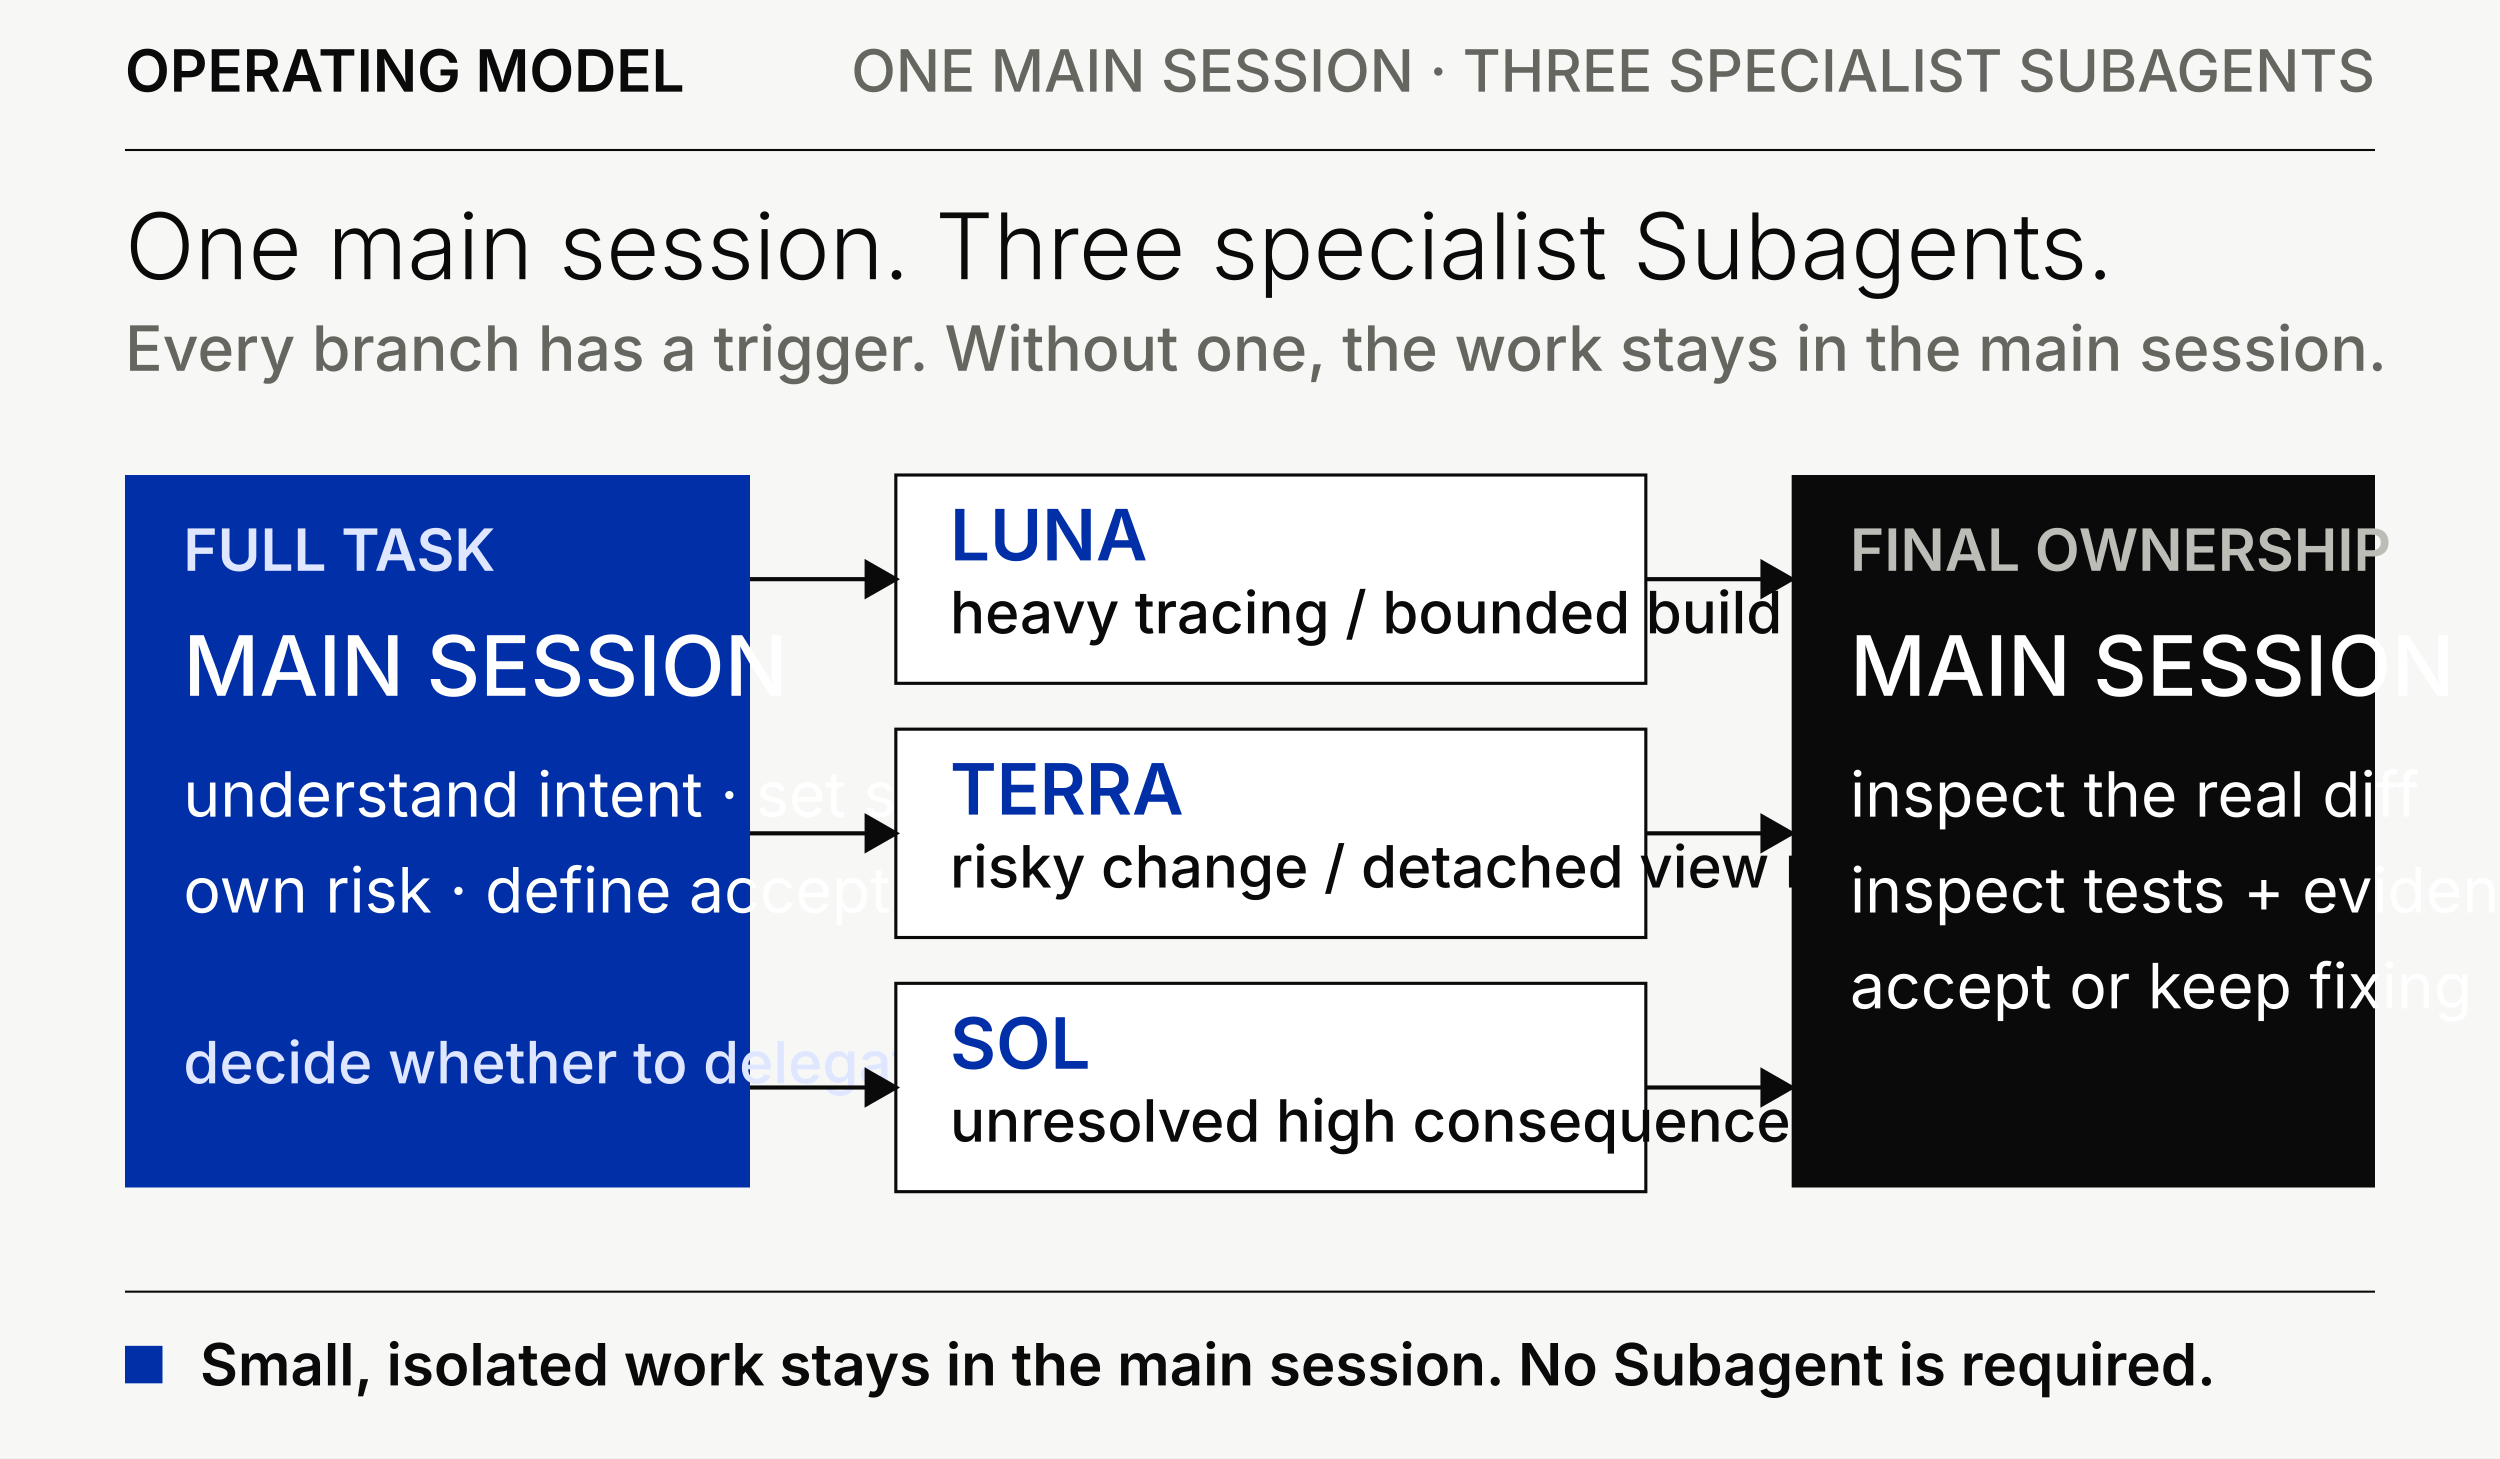
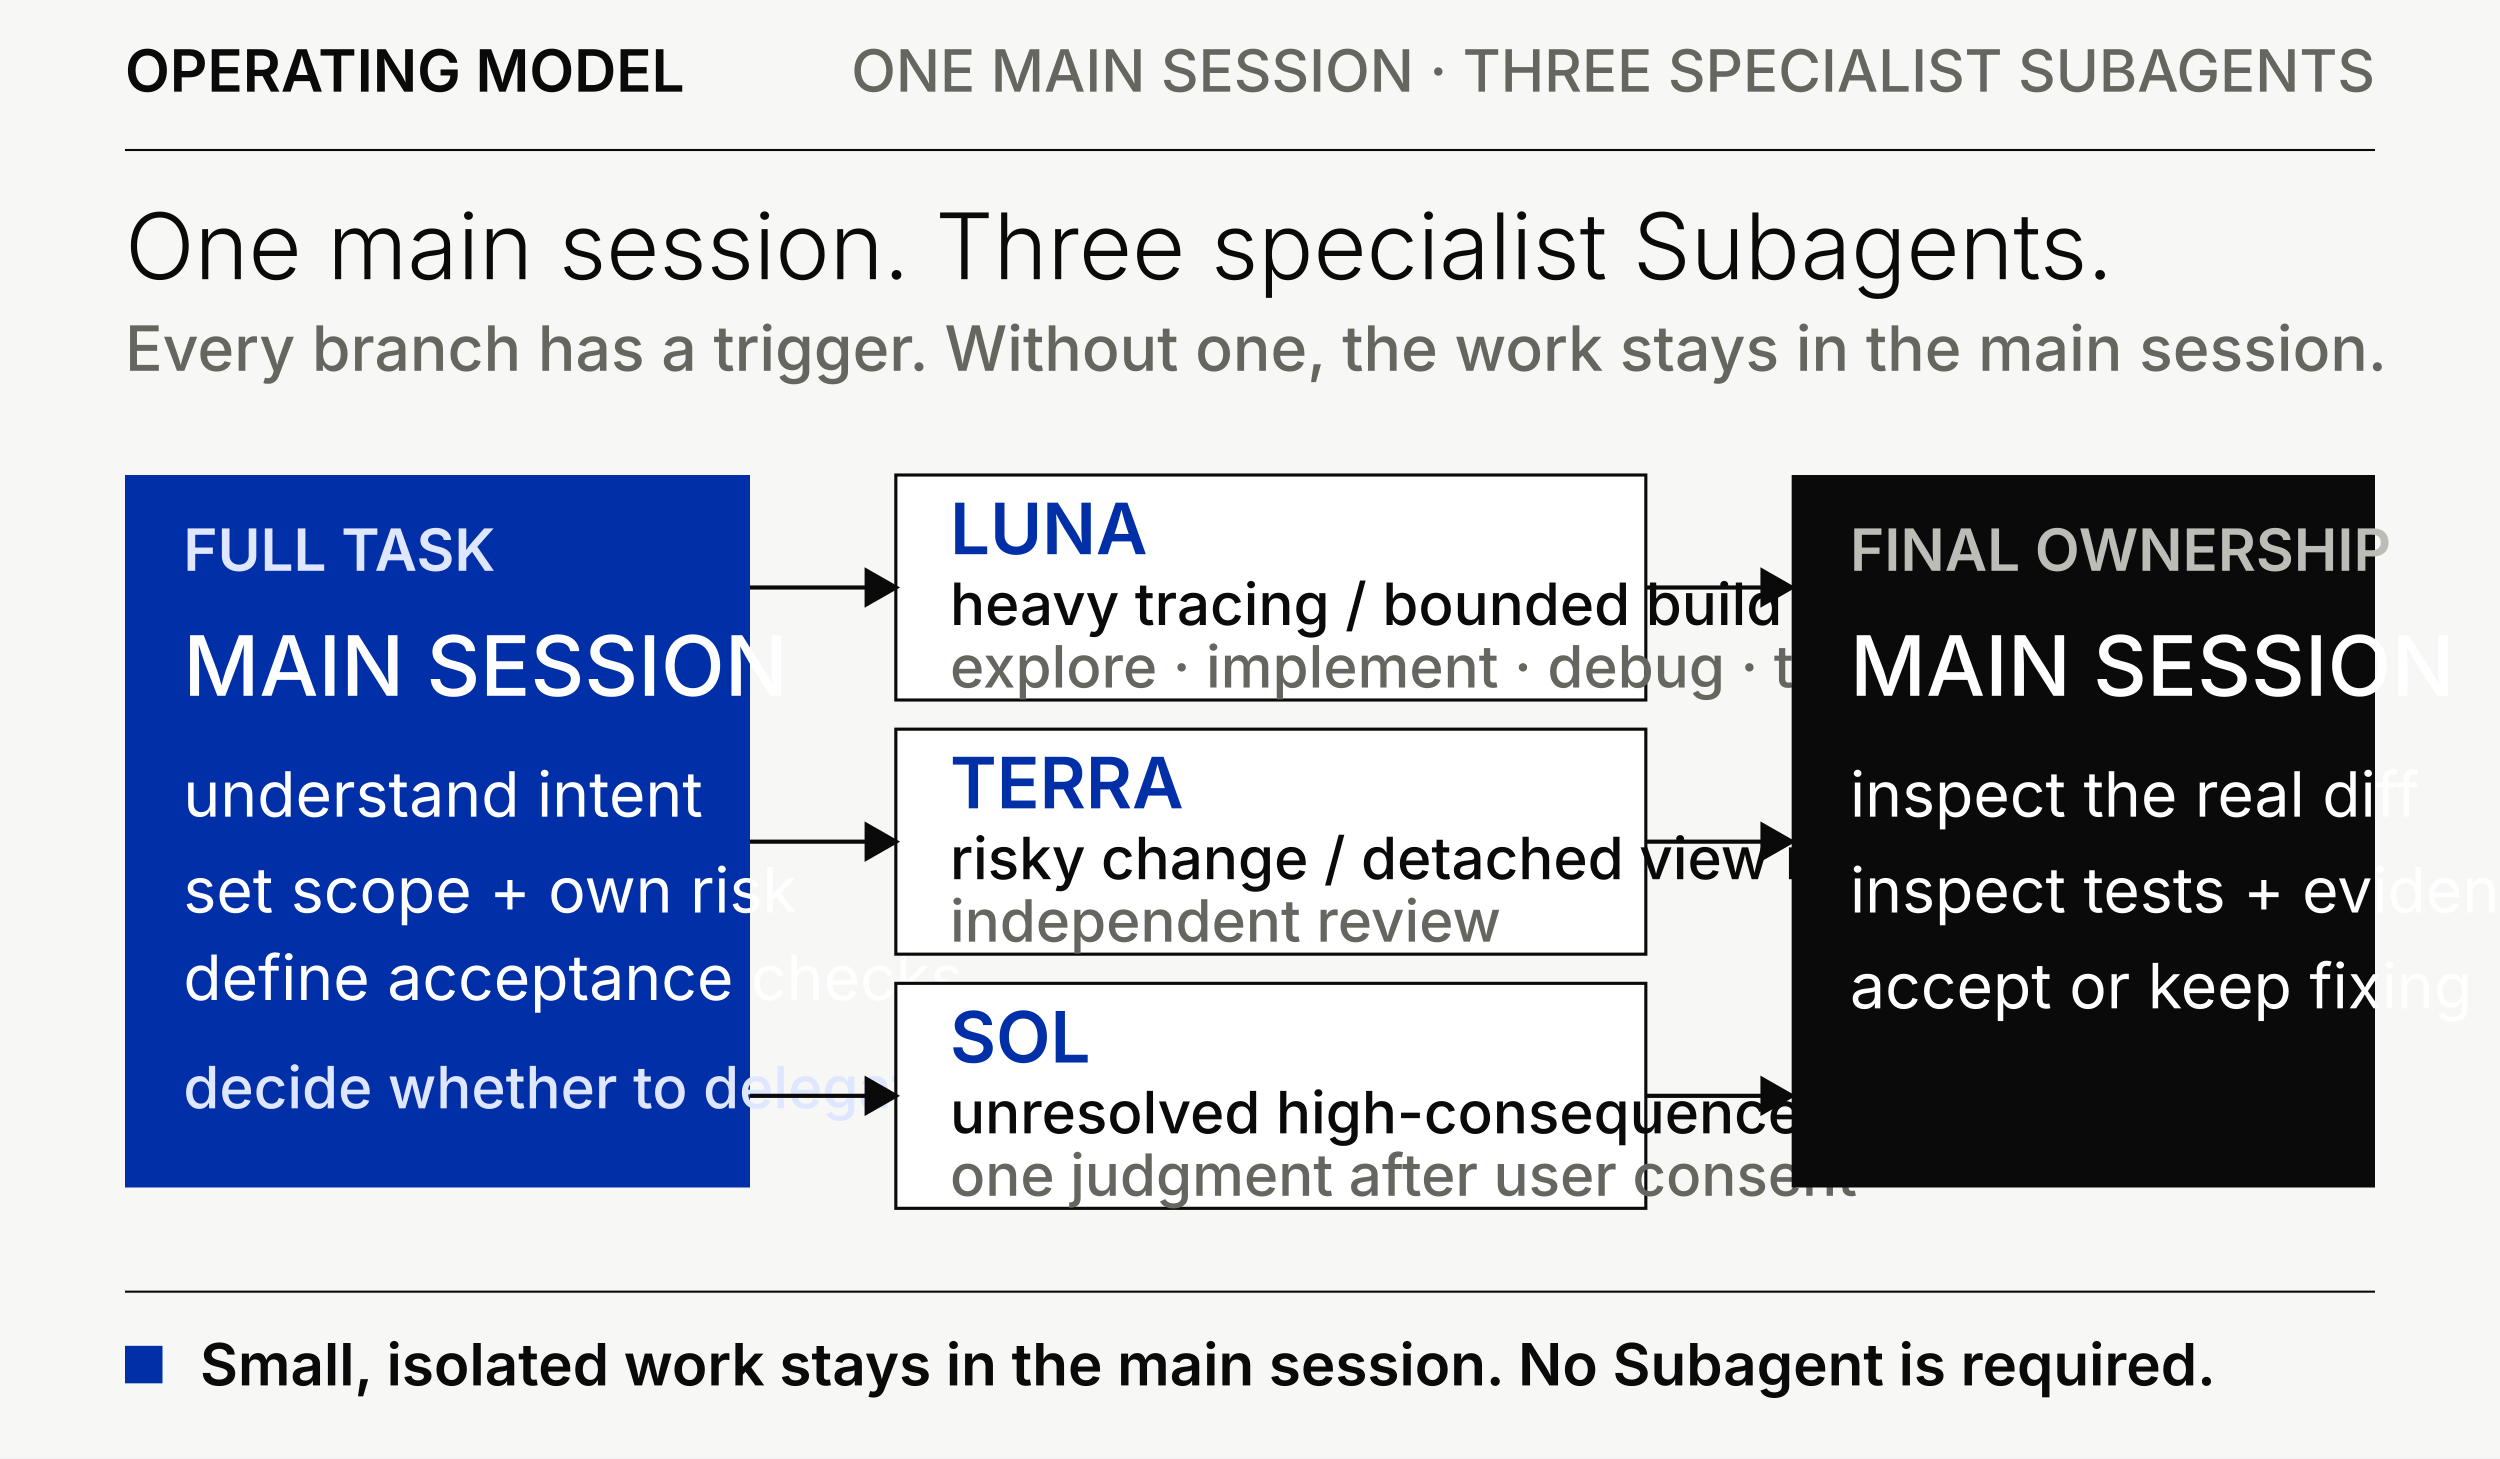
<svg xmlns="http://www.w3.org/2000/svg" width="1200" height="700" viewBox="0 0 1200 700" role="img" aria-labelledby="title desc">
  <rect width="1200" height="700" fill="#f7f7f5" />
  <line x1="60" y1="72" x2="1140" y2="72" stroke="#0a0a0a" stroke-width="1" />
  <text x="60" y="44" font-family="Inter, Helvetica Neue, Arial, sans-serif" font-size="28" font-weight="600" fill="#0a0a0a">OPERATING MODEL</text>
  <text x="1140" y="44" text-anchor="end" font-family="Inter, Helvetica Neue, Arial, sans-serif" font-size="28" font-weight="500" fill="#666661">ONE MAIN SESSION · THREE SPECIALIST SUBAGENTS</text>
  <text x="60" y="134" font-family="Inter, Helvetica Neue, Arial, sans-serif" font-size="44" font-weight="300" fill="#0a0a0a">One main session. Three specialist Subagents.</text>
  <text x="60" y="178" font-family="Inter, Helvetica Neue, Arial, sans-serif" font-size="30" font-weight="500" fill="#666661">Every branch has a trigger. Without one, the work stays in the main session.</text>
  <rect x="60" y="228" width="300" height="342" fill="#002FA7" />
  <text x="88" y="274" font-family="Inter, Helvetica Neue, Arial, sans-serif" font-size="28" font-weight="600" fill="#dfe6ff">FULL TASK</text>
  <text x="88" y="334" font-family="Inter, Helvetica Neue, Arial, sans-serif" font-size="40" font-weight="500" fill="#ffffff">MAIN SESSION</text>
-   <text x="88" y="392" font-family="Inter, Helvetica Neue, Arial, sans-serif" font-size="30" font-weight="400" fill="#ffffff">understand intent · set scope</text>
-   <text x="88" y="438" font-family="Inter, Helvetica Neue, Arial, sans-serif" font-size="30" font-weight="400" fill="#ffffff">own risk · define acceptance</text>
-   <text x="88" y="520" font-family="Inter, Helvetica Neue, Arial, sans-serif" font-size="28" font-weight="500" fill="#dfe6ff">decide whether to delegate</text>
-   <rect x="430" y="228" width="360" height="100" fill="#ffffff" stroke="#0a0a0a" stroke-width="1.5" />
-   <text x="456" y="269" font-family="Inter, Helvetica Neue, Arial, sans-serif" font-size="34" font-weight="600" fill="#002FA7">LUNA</text>
-   <text x="456" y="304" font-family="Inter, Helvetica Neue, Arial, sans-serif" font-size="28" font-weight="500" fill="#0a0a0a">heavy tracing / bounded build → execute</text>
-   <rect x="430" y="350" width="360" height="100" fill="#ffffff" stroke="#0a0a0a" stroke-width="1.5" />
-   <text x="456" y="391" font-family="Inter, Helvetica Neue, Arial, sans-serif" font-size="34" font-weight="600" fill="#002FA7">TERRA</text>
-   <text x="456" y="426" font-family="Inter, Helvetica Neue, Arial, sans-serif" font-size="28" font-weight="500" fill="#0a0a0a">risky change / detached view matters → review</text>
-   <rect x="430" y="472" width="360" height="100" fill="#ffffff" stroke="#0a0a0a" stroke-width="1.5" />
-   <text x="456" y="513" font-family="Inter, Helvetica Neue, Arial, sans-serif" font-size="34" font-weight="600" fill="#002FA7">SOL</text>
-   <text x="456" y="548" font-family="Inter, Helvetica Neue, Arial, sans-serif" font-size="28" font-weight="500" fill="#0a0a0a">unresolved high consequence + consent → judge</text>
+   <text x="88" y="392" font-family="Inter, Helvetica Neue, Arial, sans-serif" font-size="30" font-weight="400" fill="#ffffff">understand intent</text>
+   <text x="88" y="438" font-family="Inter, Helvetica Neue, Arial, sans-serif" font-size="30" font-weight="400" fill="#ffffff">set scope + own risk</text>
+   <text x="88" y="480" font-family="Inter, Helvetica Neue, Arial, sans-serif" font-size="30" font-weight="400" fill="#ffffff">define acceptance checks</text>
+   <text x="88" y="532" font-family="Inter, Helvetica Neue, Arial, sans-serif" font-size="28" font-weight="500" fill="#dfe6ff">decide whether to delegate</text>
+   <rect x="430" y="228" width="360" height="108" fill="#ffffff" stroke="#0a0a0a" stroke-width="1.5" />
+   <text x="456" y="266" font-family="Inter, Helvetica Neue, Arial, sans-serif" font-size="34" font-weight="600" fill="#002FA7">LUNA</text>
+   <text x="456" y="300" font-family="Inter, Helvetica Neue, Arial, sans-serif" font-size="28" font-weight="500" fill="#0a0a0a">heavy tracing / bounded build</text>
+   <text x="456" y="330" font-family="Inter, Helvetica Neue, Arial, sans-serif" font-size="28" font-weight="500" fill="#666661">explore · implement · debug · test</text>
+   <rect x="430" y="350" width="360" height="108" fill="#ffffff" stroke="#0a0a0a" stroke-width="1.5" />
+   <text x="456" y="388" font-family="Inter, Helvetica Neue, Arial, sans-serif" font-size="34" font-weight="600" fill="#002FA7">TERRA</text>
+   <text x="456" y="422" font-family="Inter, Helvetica Neue, Arial, sans-serif" font-size="28" font-weight="500" fill="#0a0a0a">risky change / detached view matters</text>
+   <text x="456" y="452" font-family="Inter, Helvetica Neue, Arial, sans-serif" font-size="28" font-weight="500" fill="#666661">independent review</text>
+   <rect x="430" y="472" width="360" height="108" fill="#ffffff" stroke="#0a0a0a" stroke-width="1.5" />
+   <text x="456" y="510" font-family="Inter, Helvetica Neue, Arial, sans-serif" font-size="34" font-weight="600" fill="#002FA7">SOL</text>
+   <text x="456" y="544" font-family="Inter, Helvetica Neue, Arial, sans-serif" font-size="28" font-weight="500" fill="#0a0a0a">unresolved high-consequence judgment</text>
+   <text x="456" y="574" font-family="Inter, Helvetica Neue, Arial, sans-serif" font-size="28" font-weight="500" fill="#666661">one judgment after user consent</text>
  <rect x="860" y="228" width="280" height="342" fill="#0a0a0a" />
  <text x="888" y="274" font-family="Inter, Helvetica Neue, Arial, sans-serif" font-size="28" font-weight="600" fill="#bdbdb7">FINAL OWNERSHIP</text>
  <text x="888" y="334" font-family="Inter, Helvetica Neue, Arial, sans-serif" font-size="40" font-weight="500" fill="#ffffff">MAIN SESSION</text>
  <text x="888" y="392" font-family="Inter, Helvetica Neue, Arial, sans-serif" font-size="30" font-weight="400" fill="#ffffff">inspect the real diff</text>
  <text x="888" y="438" font-family="Inter, Helvetica Neue, Arial, sans-serif" font-size="30" font-weight="400" fill="#ffffff">inspect tests + evidence</text>
  <text x="888" y="484" font-family="Inter, Helvetica Neue, Arial, sans-serif" font-size="30" font-weight="400" fill="#ffffff">accept or keep fixing</text>
  <g stroke="#0a0a0a" stroke-width="2" fill="#0a0a0a">
-     <line x1="360" y1="278" x2="430" y2="278" />
-     <polygon points="430,278 416,270 416,286" />
-     <line x1="790" y1="278" x2="860" y2="278" />
-     <polygon points="860,278 846,270 846,286" />
-     <line x1="360" y1="400" x2="430" y2="400" />
-     <polygon points="430,400 416,392 416,408" />
-     <line x1="790" y1="400" x2="860" y2="400" />
-     <polygon points="860,400 846,392 846,408" />
-     <line x1="360" y1="522" x2="430" y2="522" />
-     <polygon points="430,522 416,514 416,530" />
-     <line x1="790" y1="522" x2="860" y2="522" />
-     <polygon points="860,522 846,514 846,530" />
+     <line x1="360" y1="282" x2="430" y2="282" />
+     <polygon points="430,282 416,274 416,290" />
+     <line x1="790" y1="282" x2="860" y2="282" />
+     <polygon points="860,282 846,274 846,290" />
+     <line x1="360" y1="404" x2="430" y2="404" />
+     <polygon points="430,404 416,396 416,412" />
+     <line x1="790" y1="404" x2="860" y2="404" />
+     <polygon points="860,404 846,396 846,412" />
+     <line x1="360" y1="526" x2="430" y2="526" />
+     <polygon points="430,526 416,518 416,534" />
+     <line x1="790" y1="526" x2="860" y2="526" />
+     <polygon points="860,526 846,518 846,534" />
  </g>
  <line x1="60" y1="620" x2="1140" y2="620" stroke="#0a0a0a" stroke-width="1" />
  <rect x="60" y="646" width="18" height="18" fill="#002FA7" />
  <text x="96" y="665" font-family="Inter, Helvetica Neue, Arial, sans-serif" font-size="28" font-weight="600" fill="#0a0a0a">Small, isolated work stays in the main session. No Subagent is required.</text>
</svg>
